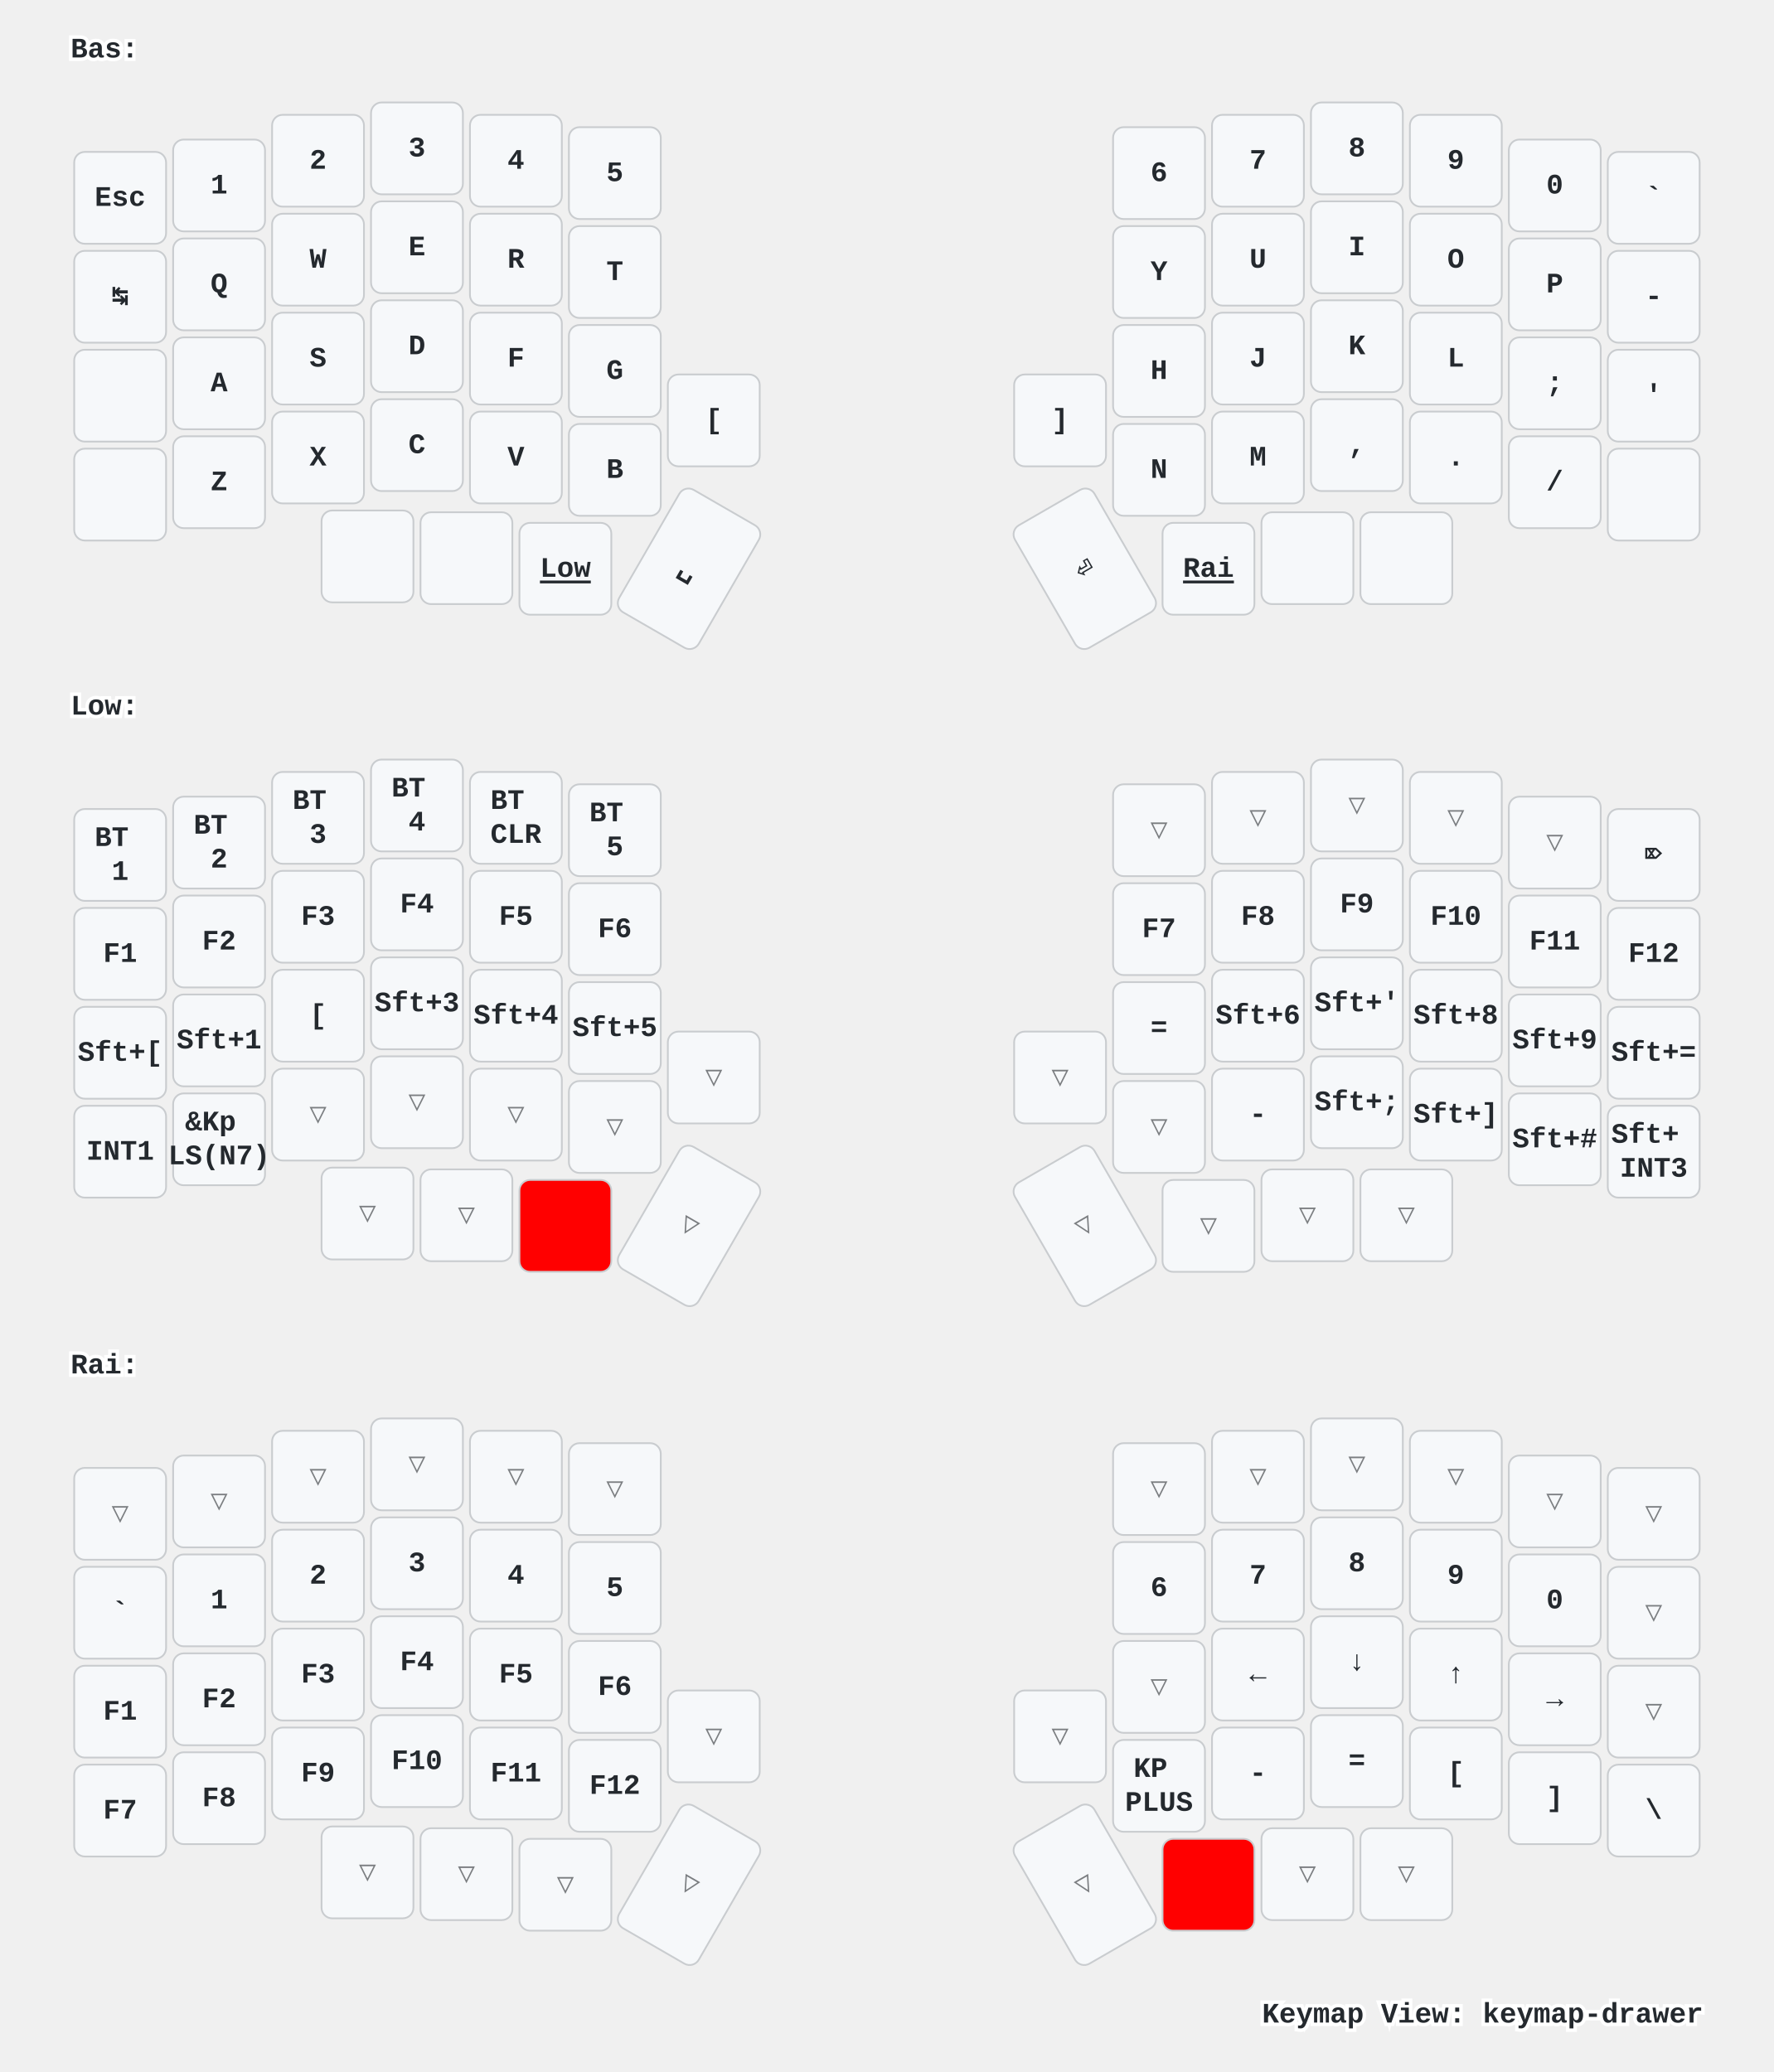
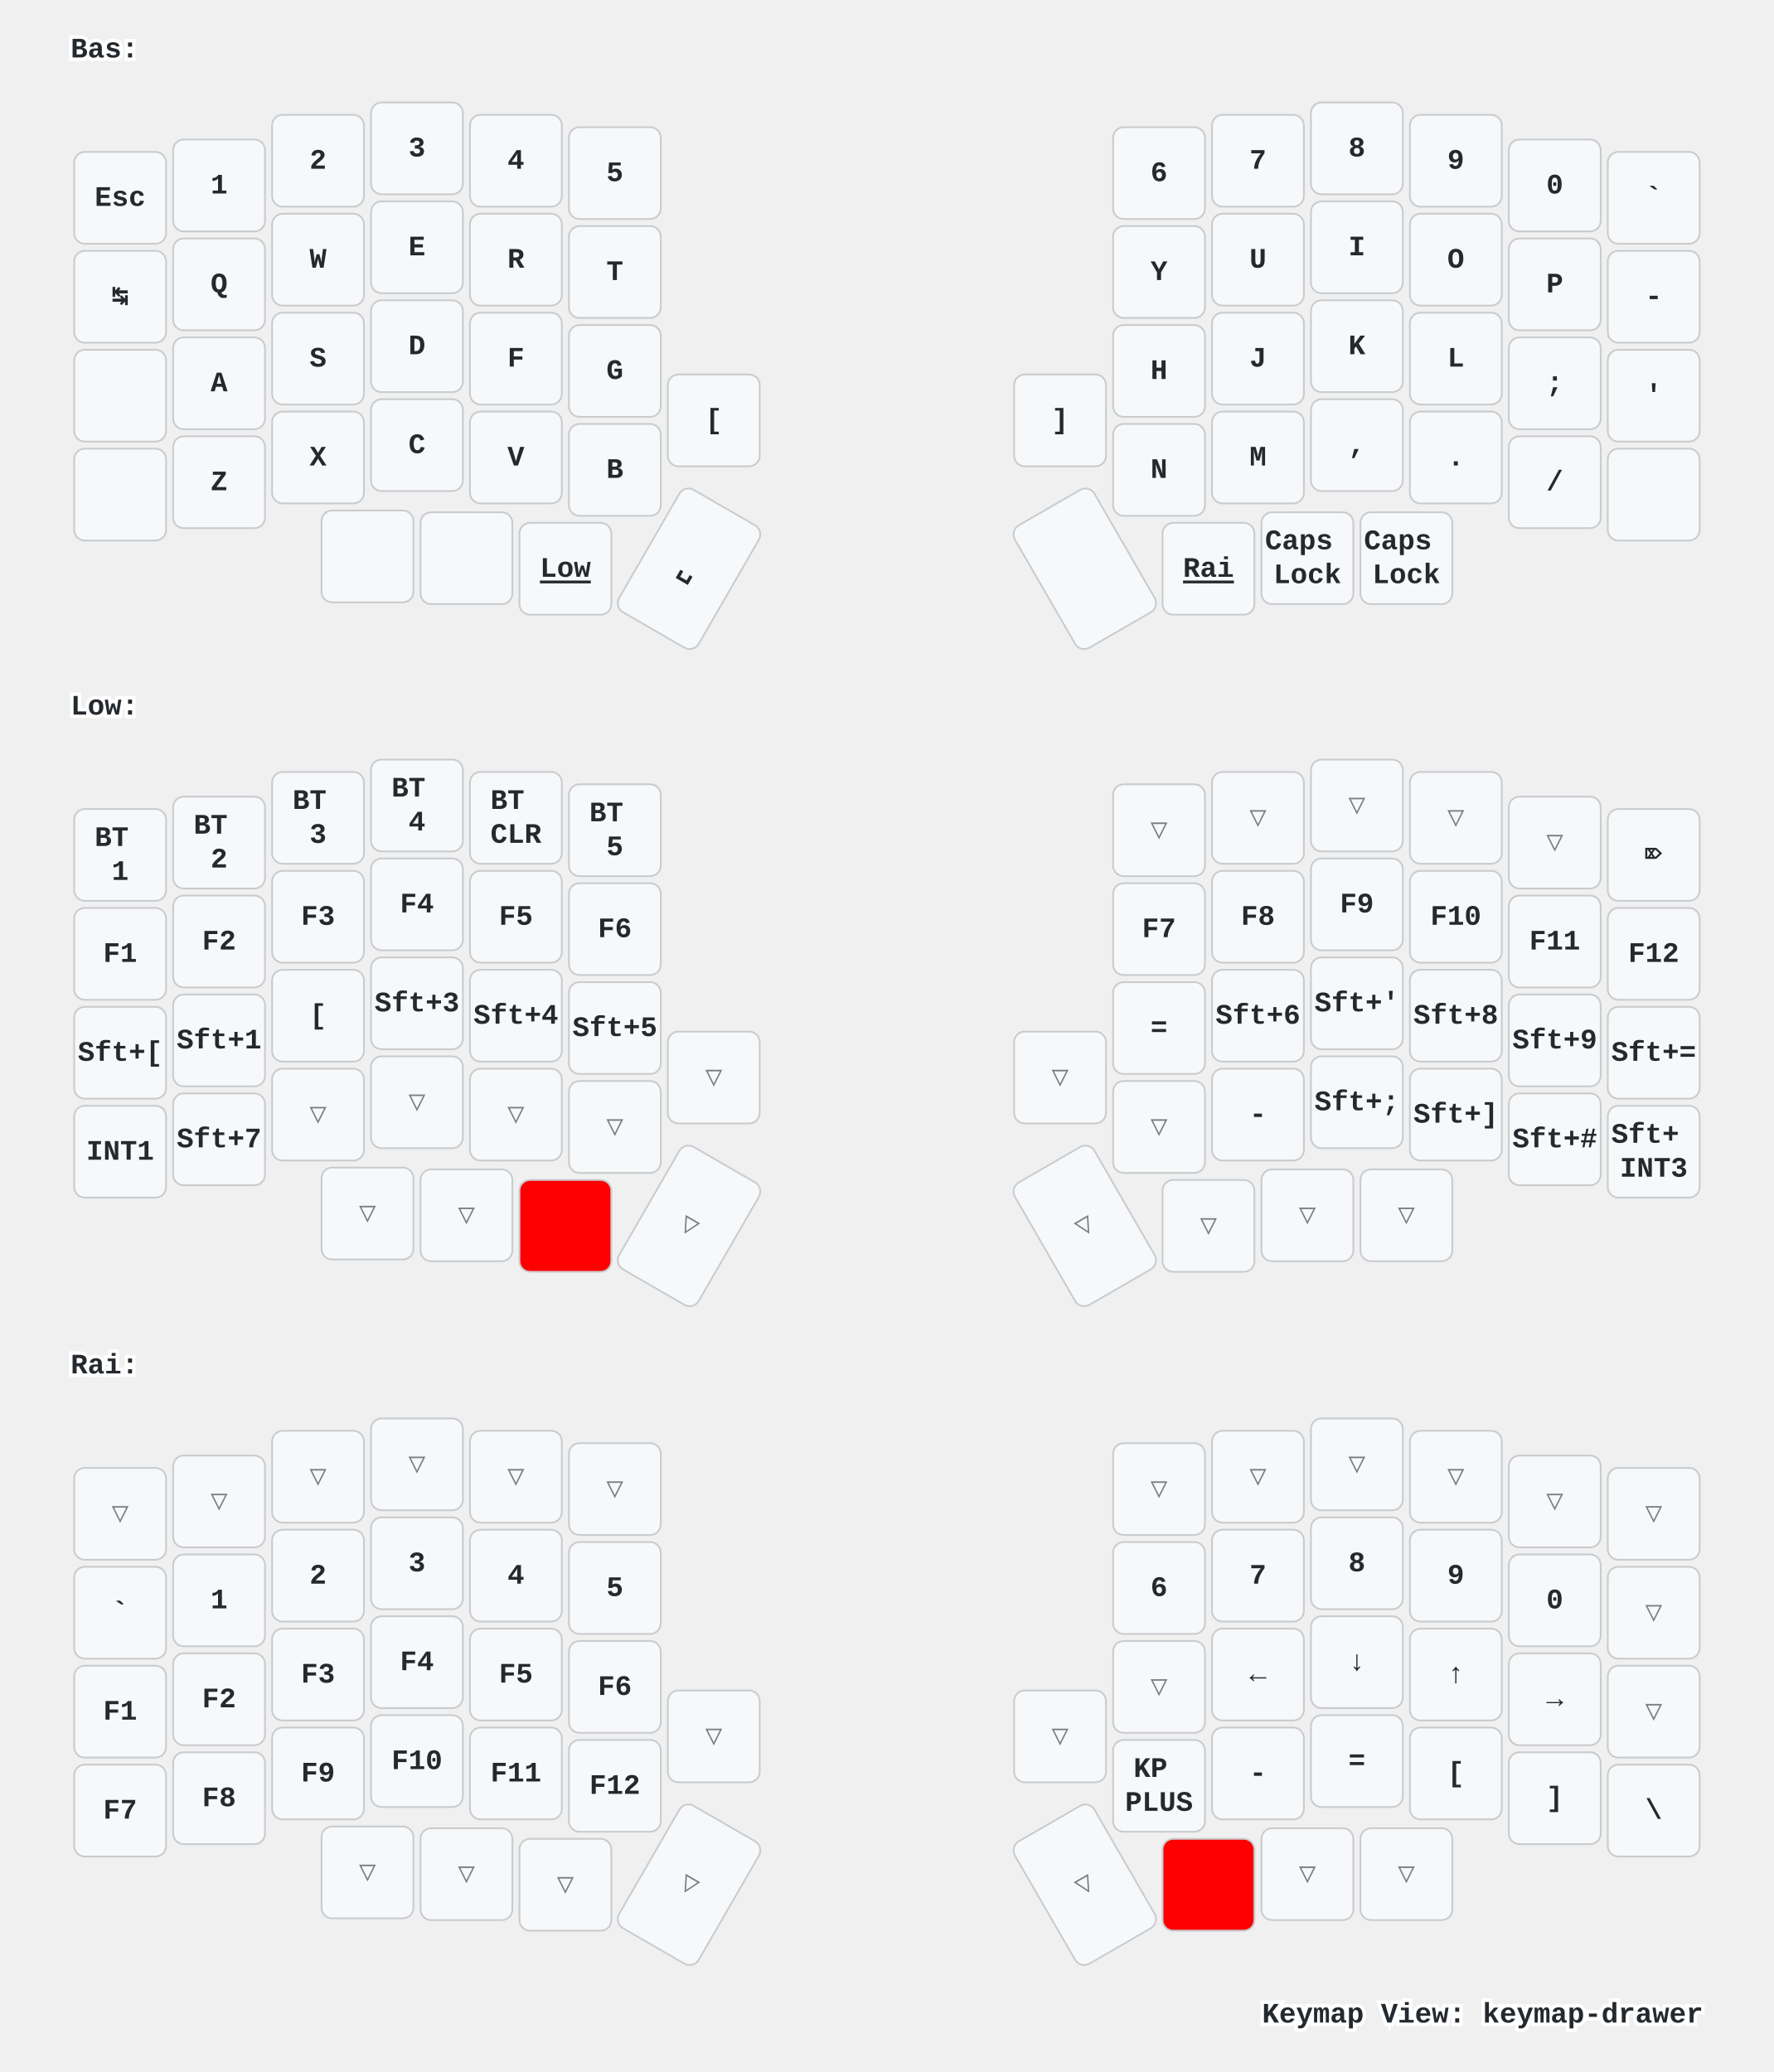
<svg xmlns="http://www.w3.org/2000/svg" xmlns:xlink="http://www.w3.org/1999/xlink" width="1004" height="1173" viewBox="0 0 1004 1173" class="keymap">
  <defs>/* start glyphs */
<svg id="mdi:apple-keyboard-command">
      <svg id="mdi-apple-keyboard-command" viewBox="0 0 24 24">
        <path d="M6,2A4,4 0 0,1 10,6V8H14V6A4,4 0 0,1 18,2A4,4 0 0,1 22,6A4,4 0 0,1 18,10H16V14H18A4,4 0 0,1 22,18A4,4 0 0,1 18,22A4,4 0 0,1 14,18V16H10V18A4,4 0 0,1 6,22A4,4 0 0,1 2,18A4,4 0 0,1 6,14H8V10H6A4,4 0 0,1 2,6A4,4 0 0,1 6,2M16,18A2,2 0 0,0 18,20A2,2 0 0,0 20,18A2,2 0 0,0 18,16H16V18M14,10H10V14H14V10M6,16A2,2 0 0,0 4,18A2,2 0 0,0 6,20A2,2 0 0,0 8,18V16H6M8,6A2,2 0 0,0 6,4A2,2 0 0,0 4,6A2,2 0 0,0 6,8H8V6M18,8A2,2 0 0,0 20,6A2,2 0 0,0 18,4A2,2 0 0,0 16,6V8H18Z" />
      </svg>
    </svg>
    <svg id="mdi:apple-keyboard-control">
      <svg id="mdi-apple-keyboard-control" viewBox="0 0 24 24">
        <path d="M19.78,11.78L18.36,13.19L12,6.83L5.64,13.19L4.22,11.78L12,4L19.78,11.78Z" />
      </svg>
    </svg>
    <svg id="mdi:apple-keyboard-option">
      <svg id="mdi-apple-keyboard-option" viewBox="0 0 24 24">
        <path d="M3,4H9.11L16.15,18H21V20H14.88L7.84,6H3V4M14,4H21V6H14V4Z" />
      </svg>
    </svg>
    <svg id="mdi:apple-keyboard-shift">
      <svg id="mdi-apple-keyboard-shift" viewBox="0 0 24 24">
        <path d="M15,18V12H17.17L12,6.83L6.83,12H9V18H15M12,4L22,14H17V20H7V14H2L12,4Z" />
      </svg>
    </svg>
-     <svg id="mdi:backspace-outline">
-       <svg id="mdi-backspace-outline" viewBox="0 0 24 24">
-         <path d="M19,15.59L17.59,17L14,13.41L10.41,17L9,15.59L12.59,12L9,8.41L10.41,7L14,10.59L17.59,7L19,8.41L15.41,12L19,15.59M22,3A2,2 0 0,1 24,5V19A2,2 0 0,1 22,21H7C6.31,21 5.77,20.64 5.41,20.11L0,12L5.41,3.88C5.77,3.35 6.31,3 7,3H22M22,5H7L2.28,12L7,19H22V5Z" />
-       </svg>
-     </svg>
  </defs>/* end glyphs */
<style>/* inherit to force styles through use tags */
svg path {
    fill: inherit;
}

/* font and background color specifications */
svg.keymap {
    font-family: SFMono-Regular,Consolas,Liberation Mono,Menlo,monospace;
    font-size: 14px;
    font-kerning: normal;
    text-rendering: optimizeLegibility;
    fill: #24292e;
}

/* default key styling */
rect.key {
    fill: #f6f8fa;
}

rect.key, rect.combo {
    stroke: #c9cccf;
    stroke-width: 1;
}

/* default key side styling, only used is draw_key_sides is set */
rect.side {
    filter: brightness(90%);
}

/* color accent for combo boxes */
rect.combo, rect.combo-separate {
    fill: #cdf;
}

/* color accent for held keys */
rect.held, rect.combo.held {
    fill: #fdd;
}

/* color accent for ghost (optional) keys */
rect.ghost, rect.combo.ghost {
    stroke-dasharray: 4, 4;
    stroke-width: 2;
}

text {
    text-anchor: middle;
    dominant-baseline: middle;
}

/* styling for layer labels */
text.label {
    font-weight: bold;
    text-anchor: start;
    stroke: white;
    stroke-width: 4;
    paint-order: stroke;
}

/* styling for optional footer */
text.footer {
    text-anchor: end;
    dominant-baseline: auto;
    stroke: white;
    stroke-width: 4;
    paint-order: stroke;
}

/* styling for combo tap, and key non-tap label text */
text.combo, text.hold, text.shifted, text.left, text.right {
    font-size: 11px;
}

text.hold {
    text-anchor: middle;
    dominant-baseline: auto;
}

text.shifted {
    text-anchor: middle;
    dominant-baseline: hanging;
}

text.left {
    text-anchor: start;
}

text.right {
    text-anchor: end;
}

text.layer-activator {
    text-decoration: underline;
}

/* styling for hold/shifted label text in combo box */
text.combo.hold, text.combo.shifted, text.combo.left, text.combo.right {
    font-size: 8px;
}

/* lighter symbol for transparent keys */
text.trans {
    fill: #7b7e81;
}

/* styling for combo dendrons */
path.combo {
    stroke-width: 1;
    stroke: gray;
    fill: none;
}

/* Start Tabler Icons Cleanup */
/* cannot use height/width with glyphs */
.icon-tabler &gt; path {
    fill: inherit;
    stroke: inherit;
    stroke-width: 2;
}
/* hide tabler's default box */
.icon-tabler &gt; path[stroke="none"][fill="none"] {
    visibility: hidden;
}
/* End Tabler Icons Cleanup */

/* For default sytles, see https://github.com/caksoylar/keymap-drawer/blob/main/keymap_drawer/config.py#L85 */

svg.keymap {
  font-family: Ubuntu Mono, Inconsolata, Consolas, Liberation Mono, Menlo, monospace;
  font-size: 16px;
  font-weight: bold;
  text-rendering: optimizeLegibility;
}

/* Color accent for held keys
red = #f00
green = #0f0
blue = #00f
yellow = #ff0
cyan = #0ff
magenta = #f0f
white = #fff
black = #000
grey = #888
light grey = #ccc
#ffc
*/
rect.held, rect.combo.held {
    fill: #f00;
}

/* Technique borrowed and extended from https://github.com/englmaxi/zmk-config/blob/master/keymap-drawer/config.yaml */
.sym_sub_text.tap {
  translate: -5px 2px;
  font-size: 20px;
}
.sym_sub_text.shifted {
  translate: 10px 13px;
  font-size: 10px;
  opacity: 1.0;
}
.combo.sym_sub_text.tap {
  translate: -1px 1px;
}
.combo.sym_sub_text.shifted {
  translate: 7px 5px;
  font-size: 10px;
  opacity: 1.0;
}

/* Toggle */
.toggle.shifted {
  translate: -10px 12px;
}

.toggle.hold {
  translate: 13px -23px;
}

/* Variant for tap-dances */
.tap_dance.tap {
  translate: -7px 0px;
  font-size: 12px;
}
.tap_dance.shifted {
  translate: 7px 17px;
  font-size: 12px;
  opacity: 1.0;
}

/* Variant for symbol next to symbol */
.sym_by_sym.tap {
  translate: -6px 0px;
}
.sym_by_sym.shifted {
  translate: 10px 12px;
  opacity: 1.0;
}

.combo.sym_by_sym.tap {
  translate: -35px 0px;
}
.combo.sym_by_sym.shifted {
  translate: 35px 20px;
  opacity: 1.0;
}

.combo.sym_by_sym.hold {
  visibility: hidden;
}

/* hide hold box for combo sym_by_sym */
.combo.sym_by_sym.hold &gt; path[stroke="none"][fill="none"] {
  visibility: hidden;
}
</style>
  <g transform="translate(40, 0)" class="layer-Bas">
    <text x="0" y="28" class="label" id="Bas">Bas:</text>
    <g transform="translate(0, 56)">
      <g transform="translate(28, 56)" class="key keypos-0">
        <rect rx="6" ry="6" x="-26" y="-26" width="52" height="52" class="key" />
        <text x="0" y="0" class="key tap">Esc</text>
      </g>
      <g transform="translate(84, 49)" class="key keypos-1">
        <rect rx="6" ry="6" x="-26" y="-26" width="52" height="52" class="key" />
        <text x="0" y="0" class="key tap">1</text>
      </g>
      <g transform="translate(140, 35)" class="key keypos-2">
        <rect rx="6" ry="6" x="-26" y="-26" width="52" height="52" class="key" />
        <text x="0" y="0" class="key tap">2</text>
      </g>
      <g transform="translate(196, 28)" class="key keypos-3">
        <rect rx="6" ry="6" x="-26" y="-26" width="52" height="52" class="key" />
        <text x="0" y="0" class="key tap">3</text>
      </g>
      <g transform="translate(252, 35)" class="key keypos-4">
        <rect rx="6" ry="6" x="-26" y="-26" width="52" height="52" class="key" />
        <text x="0" y="0" class="key tap">4</text>
      </g>
      <g transform="translate(308, 42)" class="key keypos-5">
        <rect rx="6" ry="6" x="-26" y="-26" width="52" height="52" class="key" />
        <text x="0" y="0" class="key tap">5</text>
      </g>
      <g transform="translate(616, 42)" class="key keypos-6">
        <rect rx="6" ry="6" x="-26" y="-26" width="52" height="52" class="key" />
        <text x="0" y="0" class="key tap">6</text>
      </g>
      <g transform="translate(672, 35)" class="key keypos-7">
        <rect rx="6" ry="6" x="-26" y="-26" width="52" height="52" class="key" />
        <text x="0" y="0" class="key tap">7</text>
      </g>
      <g transform="translate(728, 28)" class="key keypos-8">
        <rect rx="6" ry="6" x="-26" y="-26" width="52" height="52" class="key" />
        <text x="0" y="0" class="key tap">8</text>
      </g>
      <g transform="translate(784, 35)" class="key keypos-9">
        <rect rx="6" ry="6" x="-26" y="-26" width="52" height="52" class="key" />
        <text x="0" y="0" class="key tap">9</text>
      </g>
      <g transform="translate(840, 49)" class="key keypos-10">
        <rect rx="6" ry="6" x="-26" y="-26" width="52" height="52" class="key" />
        <text x="0" y="0" class="key tap">0</text>
      </g>
      <g transform="translate(896, 56)" class="key keypos-11">
        <rect rx="6" ry="6" x="-26" y="-26" width="52" height="52" class="key" />
        <text x="0" y="0" class="key tap">`</text>
      </g>
      <g transform="translate(28, 112)" class="key keypos-12">
        <rect rx="6" ry="6" x="-26" y="-26" width="52" height="52" class="key" />
        <text x="0" y="0" class="key tap">↹</text>
      </g>
      <g transform="translate(84, 105)" class="key keypos-13">
        <rect rx="6" ry="6" x="-26" y="-26" width="52" height="52" class="key" />
        <text x="0" y="0" class="key tap">Q</text>
      </g>
      <g transform="translate(140, 91)" class="key keypos-14">
        <rect rx="6" ry="6" x="-26" y="-26" width="52" height="52" class="key" />
        <text x="0" y="0" class="key tap">W</text>
      </g>
      <g transform="translate(196, 84)" class="key keypos-15">
        <rect rx="6" ry="6" x="-26" y="-26" width="52" height="52" class="key" />
        <text x="0" y="0" class="key tap">E</text>
      </g>
      <g transform="translate(252, 91)" class="key keypos-16">
        <rect rx="6" ry="6" x="-26" y="-26" width="52" height="52" class="key" />
        <text x="0" y="0" class="key tap">R</text>
      </g>
      <g transform="translate(308, 98)" class="key keypos-17">
        <rect rx="6" ry="6" x="-26" y="-26" width="52" height="52" class="key" />
        <text x="0" y="0" class="key tap">T</text>
      </g>
      <g transform="translate(616, 98)" class="key keypos-18">
        <rect rx="6" ry="6" x="-26" y="-26" width="52" height="52" class="key" />
        <text x="0" y="0" class="key tap">Y</text>
      </g>
      <g transform="translate(672, 91)" class="key keypos-19">
        <rect rx="6" ry="6" x="-26" y="-26" width="52" height="52" class="key" />
        <text x="0" y="0" class="key tap">U</text>
      </g>
      <g transform="translate(728, 84)" class="key keypos-20">
        <rect rx="6" ry="6" x="-26" y="-26" width="52" height="52" class="key" />
        <text x="0" y="0" class="key tap">I</text>
      </g>
      <g transform="translate(784, 91)" class="key keypos-21">
        <rect rx="6" ry="6" x="-26" y="-26" width="52" height="52" class="key" />
        <text x="0" y="0" class="key tap">O</text>
      </g>
      <g transform="translate(840, 105)" class="key keypos-22">
        <rect rx="6" ry="6" x="-26" y="-26" width="52" height="52" class="key" />
        <text x="0" y="0" class="key tap">P</text>
      </g>
      <g transform="translate(896, 112)" class="key keypos-23">
        <rect rx="6" ry="6" x="-26" y="-26" width="52" height="52" class="key" />
        <text x="0" y="0" class="key tap">-</text>
      </g>
      <g transform="translate(28, 168)" class="key keypos-24">
        <rect rx="6" ry="6" x="-26" y="-26" width="52" height="52" class="key" />
        <use href="#mdi:apple-keyboard-control" xlink:href="#mdi:apple-keyboard-control" x="-9" y="-9" height="18" width="18.0" class="key tap glyph mdi:apple-keyboard-control" />
      </g>
      <g transform="translate(84, 161)" class="key keypos-25">
        <rect rx="6" ry="6" x="-26" y="-26" width="52" height="52" class="key" />
        <text x="0" y="0" class="key tap">A</text>
      </g>
      <g transform="translate(140, 147)" class="key keypos-26">
        <rect rx="6" ry="6" x="-26" y="-26" width="52" height="52" class="key" />
        <text x="0" y="0" class="key tap">S</text>
      </g>
      <g transform="translate(196, 140)" class="key keypos-27">
        <rect rx="6" ry="6" x="-26" y="-26" width="52" height="52" class="key" />
        <text x="0" y="0" class="key tap">D</text>
      </g>
      <g transform="translate(252, 147)" class="key keypos-28">
        <rect rx="6" ry="6" x="-26" y="-26" width="52" height="52" class="key" />
        <text x="0" y="0" class="key tap">F</text>
      </g>
      <g transform="translate(308, 154)" class="key keypos-29">
        <rect rx="6" ry="6" x="-26" y="-26" width="52" height="52" class="key" />
        <text x="0" y="0" class="key tap">G</text>
      </g>
      <g transform="translate(616, 154)" class="key keypos-30">
        <rect rx="6" ry="6" x="-26" y="-26" width="52" height="52" class="key" />
        <text x="0" y="0" class="key tap">H</text>
      </g>
      <g transform="translate(672, 147)" class="key keypos-31">
        <rect rx="6" ry="6" x="-26" y="-26" width="52" height="52" class="key" />
        <text x="0" y="0" class="key tap">J</text>
      </g>
      <g transform="translate(728, 140)" class="key keypos-32">
        <rect rx="6" ry="6" x="-26" y="-26" width="52" height="52" class="key" />
        <text x="0" y="0" class="key tap">K</text>
      </g>
      <g transform="translate(784, 147)" class="key keypos-33">
        <rect rx="6" ry="6" x="-26" y="-26" width="52" height="52" class="key" />
        <text x="0" y="0" class="key tap">L</text>
      </g>
      <g transform="translate(840, 161)" class="key keypos-34">
        <rect rx="6" ry="6" x="-26" y="-26" width="52" height="52" class="key" />
        <text x="0" y="0" class="key tap">;</text>
      </g>
      <g transform="translate(896, 168)" class="key keypos-35">
        <rect rx="6" ry="6" x="-26" y="-26" width="52" height="52" class="key" />
        <text x="0" y="0" class="key tap">'</text>
      </g>
      <g transform="translate(28, 224)" class="key keypos-36">
        <rect rx="6" ry="6" x="-26" y="-26" width="52" height="52" class="key" />
        <use href="#mdi:apple-keyboard-shift" xlink:href="#mdi:apple-keyboard-shift" x="-9" y="-9" height="18" width="18.0" class="key tap glyph mdi:apple-keyboard-shift" />
      </g>
      <g transform="translate(84, 217)" class="key keypos-37">
        <rect rx="6" ry="6" x="-26" y="-26" width="52" height="52" class="key" />
        <text x="0" y="0" class="key tap">Z</text>
      </g>
      <g transform="translate(140, 203)" class="key keypos-38">
        <rect rx="6" ry="6" x="-26" y="-26" width="52" height="52" class="key" />
        <text x="0" y="0" class="key tap">X</text>
      </g>
      <g transform="translate(196, 196)" class="key keypos-39">
        <rect rx="6" ry="6" x="-26" y="-26" width="52" height="52" class="key" />
        <text x="0" y="0" class="key tap">C</text>
      </g>
      <g transform="translate(252, 203)" class="key keypos-40">
        <rect rx="6" ry="6" x="-26" y="-26" width="52" height="52" class="key" />
        <text x="0" y="0" class="key tap">V</text>
      </g>
      <g transform="translate(308, 210)" class="key keypos-41">
        <rect rx="6" ry="6" x="-26" y="-26" width="52" height="52" class="key" />
        <text x="0" y="0" class="key tap">B</text>
      </g>
      <g transform="translate(364, 182)" class="key keypos-42">
        <rect rx="6" ry="6" x="-26" y="-26" width="52" height="52" class="key" />
        <text x="0" y="0" class="key tap">[</text>
      </g>
      <g transform="translate(560, 182)" class="key keypos-43">
        <rect rx="6" ry="6" x="-26" y="-26" width="52" height="52" class="key" />
        <text x="0" y="0" class="key tap">]</text>
      </g>
      <g transform="translate(616, 210)" class="key keypos-44">
        <rect rx="6" ry="6" x="-26" y="-26" width="52" height="52" class="key" />
        <text x="0" y="0" class="key tap">N</text>
      </g>
      <g transform="translate(672, 203)" class="key keypos-45">
        <rect rx="6" ry="6" x="-26" y="-26" width="52" height="52" class="key" />
        <text x="0" y="0" class="key tap">M</text>
      </g>
      <g transform="translate(728, 196)" class="key keypos-46">
        <rect rx="6" ry="6" x="-26" y="-26" width="52" height="52" class="key" />
        <text x="0" y="0" class="key tap">,</text>
      </g>
      <g transform="translate(784, 203)" class="key keypos-47">
        <rect rx="6" ry="6" x="-26" y="-26" width="52" height="52" class="key" />
        <text x="0" y="0" class="key tap">.</text>
      </g>
      <g transform="translate(840, 217)" class="key keypos-48">
        <rect rx="6" ry="6" x="-26" y="-26" width="52" height="52" class="key" />
        <text x="0" y="0" class="key tap">/</text>
      </g>
      <g transform="translate(896, 224)" class="key keypos-49">
        <rect rx="6" ry="6" x="-26" y="-26" width="52" height="52" class="key" />
        <use href="#mdi:apple-keyboard-shift" xlink:href="#mdi:apple-keyboard-shift" x="-9" y="-9" height="18" width="18.0" class="key tap glyph mdi:apple-keyboard-shift" />
      </g>
      <g transform="translate(168, 259)" class="key keypos-50">
        <rect rx="6" ry="6" x="-26" y="-26" width="52" height="52" class="key" />
        <use href="#mdi:apple-keyboard-option" xlink:href="#mdi:apple-keyboard-option" x="-9" y="-9" height="18" width="18.0" class="key tap glyph mdi:apple-keyboard-option" />
      </g>
      <g transform="translate(224, 260)" class="key keypos-51">
        <rect rx="6" ry="6" x="-26" y="-26" width="52" height="52" class="key" />
        <use href="#mdi:apple-keyboard-command" xlink:href="#mdi:apple-keyboard-command" x="-9" y="-9" height="18" width="18.0" class="key tap glyph mdi:apple-keyboard-command" />
      </g>
      <g transform="translate(280, 266)" class="key keypos-52">
        <rect rx="6" ry="6" x="-26" y="-26" width="52" height="52" class="key" />
        <a href="#Low">
          <text x="0" y="0" class="key tap layer-activator">Low</text>
        </a>
      </g>
      <g transform="translate(350, 266) rotate(30.0)" class="key keypos-53">
        <rect rx="6" ry="6" x="-26" y="-40" width="52" height="80" class="key" />
        <text x="0" y="0" class="key tap">␣</text>
      </g>
      <g transform="translate(574, 266) rotate(-30.0)" class="key keypos-54">
        <rect rx="6" ry="6" x="-26" y="-40" width="52" height="80" class="key" />
-         <text x="0" y="0" class="key tap">⏎</text>
+         <use href="#mdi:apple-keyboard-shift" xlink:href="#mdi:apple-keyboard-shift" x="-9" y="-9" height="18" width="18.0" class="key tap glyph mdi:apple-keyboard-shift" />
      </g>
      <g transform="translate(644, 266)" class="key keypos-55">
        <rect rx="6" ry="6" x="-26" y="-26" width="52" height="52" class="key" />
        <a href="#Rai">
          <text x="0" y="0" class="key tap layer-activator">Rai</text>
        </a>
      </g>
      <g transform="translate(700, 260)" class="key keypos-56">
        <rect rx="6" ry="6" x="-26" y="-26" width="52" height="52" class="key" />
-         <use href="#mdi:backspace-outline" xlink:href="#mdi:backspace-outline" x="-9" y="-9" height="18" width="18.0" class="key tap glyph mdi:backspace-outline" />
+         <text x="0" y="0" class="key tap">
+           <tspan x="0" dy="-0.6em">Caps</tspan>
+           <tspan x="0" dy="1.2em">Lock</tspan>
+         </text>
      </g>
      <g transform="translate(756, 260)" class="key keypos-57">
        <rect rx="6" ry="6" x="-26" y="-26" width="52" height="52" class="key" />
-         <use href="#mdi:apple-keyboard-command" xlink:href="#mdi:apple-keyboard-command" x="-9" y="-9" height="18" width="18.0" class="key tap glyph mdi:apple-keyboard-command" />
+         <text x="0" y="0" class="key tap">
+           <tspan x="0" dy="-0.6em">Caps</tspan>
+           <tspan x="0" dy="1.2em">Lock</tspan>
+         </text>
      </g>
    </g>
  </g>
  <g transform="translate(40, 372)" class="layer-Low">
    <text x="0" y="28" class="label" id="Low">Low:</text>
    <g transform="translate(0, 56)">
      <g transform="translate(28, 56)" class="key keypos-0">
        <rect rx="6" ry="6" x="-26" y="-26" width="52" height="52" class="key" />
        <text x="0" y="0" class="key tap">
          <tspan x="0" dy="-0.6em">BT</tspan>
          <tspan x="0" dy="1.2em">1</tspan>
        </text>
      </g>
      <g transform="translate(84, 49)" class="key keypos-1">
        <rect rx="6" ry="6" x="-26" y="-26" width="52" height="52" class="key" />
        <text x="0" y="0" class="key tap">
          <tspan x="0" dy="-0.6em">BT</tspan>
          <tspan x="0" dy="1.2em">2</tspan>
        </text>
      </g>
      <g transform="translate(140, 35)" class="key keypos-2">
        <rect rx="6" ry="6" x="-26" y="-26" width="52" height="52" class="key" />
        <text x="0" y="0" class="key tap">
          <tspan x="0" dy="-0.6em">BT</tspan>
          <tspan x="0" dy="1.2em">3</tspan>
        </text>
      </g>
      <g transform="translate(196, 28)" class="key keypos-3">
        <rect rx="6" ry="6" x="-26" y="-26" width="52" height="52" class="key" />
        <text x="0" y="0" class="key tap">
          <tspan x="0" dy="-0.6em">BT</tspan>
          <tspan x="0" dy="1.2em">4</tspan>
        </text>
      </g>
      <g transform="translate(252, 35)" class="key keypos-4">
        <rect rx="6" ry="6" x="-26" y="-26" width="52" height="52" class="key" />
        <text x="0" y="0" class="key tap">
          <tspan x="0" dy="-0.6em">BT</tspan>
          <tspan x="0" dy="1.2em">CLR</tspan>
        </text>
      </g>
      <g transform="translate(308, 42)" class="key keypos-5">
        <rect rx="6" ry="6" x="-26" y="-26" width="52" height="52" class="key" />
        <text x="0" y="0" class="key tap">
          <tspan x="0" dy="-0.6em">BT</tspan>
          <tspan x="0" dy="1.2em">5</tspan>
        </text>
      </g>
      <g transform="translate(616, 42)" class="key trans keypos-6">
        <rect rx="6" ry="6" x="-26" y="-26" width="52" height="52" class="key trans" />
        <text x="0" y="0" class="key trans tap">▽</text>
      </g>
      <g transform="translate(672, 35)" class="key trans keypos-7">
        <rect rx="6" ry="6" x="-26" y="-26" width="52" height="52" class="key trans" />
        <text x="0" y="0" class="key trans tap">▽</text>
      </g>
      <g transform="translate(728, 28)" class="key trans keypos-8">
        <rect rx="6" ry="6" x="-26" y="-26" width="52" height="52" class="key trans" />
        <text x="0" y="0" class="key trans tap">▽</text>
      </g>
      <g transform="translate(784, 35)" class="key trans keypos-9">
        <rect rx="6" ry="6" x="-26" y="-26" width="52" height="52" class="key trans" />
        <text x="0" y="0" class="key trans tap">▽</text>
      </g>
      <g transform="translate(840, 49)" class="key trans keypos-10">
        <rect rx="6" ry="6" x="-26" y="-26" width="52" height="52" class="key trans" />
        <text x="0" y="0" class="key trans tap">▽</text>
      </g>
      <g transform="translate(896, 56)" class="key keypos-11">
        <rect rx="6" ry="6" x="-26" y="-26" width="52" height="52" class="key" />
        <text x="0" y="0" class="key tap">⌦</text>
      </g>
      <g transform="translate(28, 112)" class="key keypos-12">
        <rect rx="6" ry="6" x="-26" y="-26" width="52" height="52" class="key" />
        <text x="0" y="0" class="key tap">F1</text>
      </g>
      <g transform="translate(84, 105)" class="key keypos-13">
        <rect rx="6" ry="6" x="-26" y="-26" width="52" height="52" class="key" />
        <text x="0" y="0" class="key tap">F2</text>
      </g>
      <g transform="translate(140, 91)" class="key keypos-14">
        <rect rx="6" ry="6" x="-26" y="-26" width="52" height="52" class="key" />
        <text x="0" y="0" class="key tap">F3</text>
      </g>
      <g transform="translate(196, 84)" class="key keypos-15">
        <rect rx="6" ry="6" x="-26" y="-26" width="52" height="52" class="key" />
        <text x="0" y="0" class="key tap">F4</text>
      </g>
      <g transform="translate(252, 91)" class="key keypos-16">
        <rect rx="6" ry="6" x="-26" y="-26" width="52" height="52" class="key" />
        <text x="0" y="0" class="key tap">F5</text>
      </g>
      <g transform="translate(308, 98)" class="key keypos-17">
        <rect rx="6" ry="6" x="-26" y="-26" width="52" height="52" class="key" />
        <text x="0" y="0" class="key tap">F6</text>
      </g>
      <g transform="translate(616, 98)" class="key keypos-18">
        <rect rx="6" ry="6" x="-26" y="-26" width="52" height="52" class="key" />
        <text x="0" y="0" class="key tap">F7</text>
      </g>
      <g transform="translate(672, 91)" class="key keypos-19">
        <rect rx="6" ry="6" x="-26" y="-26" width="52" height="52" class="key" />
        <text x="0" y="0" class="key tap">F8</text>
      </g>
      <g transform="translate(728, 84)" class="key keypos-20">
        <rect rx="6" ry="6" x="-26" y="-26" width="52" height="52" class="key" />
        <text x="0" y="0" class="key tap">F9</text>
      </g>
      <g transform="translate(784, 91)" class="key keypos-21">
        <rect rx="6" ry="6" x="-26" y="-26" width="52" height="52" class="key" />
        <text x="0" y="0" class="key tap">F10</text>
      </g>
      <g transform="translate(840, 105)" class="key keypos-22">
        <rect rx="6" ry="6" x="-26" y="-26" width="52" height="52" class="key" />
        <text x="0" y="0" class="key tap">F11</text>
      </g>
      <g transform="translate(896, 112)" class="key keypos-23">
        <rect rx="6" ry="6" x="-26" y="-26" width="52" height="52" class="key" />
        <text x="0" y="0" class="key tap">F12</text>
      </g>
      <g transform="translate(28, 168)" class="key keypos-24">
        <rect rx="6" ry="6" x="-26" y="-26" width="52" height="52" class="key" />
        <text x="0" y="0" class="key tap">Sft+[</text>
      </g>
      <g transform="translate(84, 161)" class="key keypos-25">
        <rect rx="6" ry="6" x="-26" y="-26" width="52" height="52" class="key" />
        <text x="0" y="0" class="key tap">Sft+1</text>
      </g>
      <g transform="translate(140, 147)" class="key keypos-26">
        <rect rx="6" ry="6" x="-26" y="-26" width="52" height="52" class="key" />
        <text x="0" y="0" class="key tap">[</text>
      </g>
      <g transform="translate(196, 140)" class="key keypos-27">
        <rect rx="6" ry="6" x="-26" y="-26" width="52" height="52" class="key" />
        <text x="0" y="0" class="key tap">Sft+3</text>
      </g>
      <g transform="translate(252, 147)" class="key keypos-28">
        <rect rx="6" ry="6" x="-26" y="-26" width="52" height="52" class="key" />
        <text x="0" y="0" class="key tap">Sft+4</text>
      </g>
      <g transform="translate(308, 154)" class="key keypos-29">
        <rect rx="6" ry="6" x="-26" y="-26" width="52" height="52" class="key" />
        <text x="0" y="0" class="key tap">Sft+5</text>
      </g>
      <g transform="translate(616, 154)" class="key keypos-30">
        <rect rx="6" ry="6" x="-26" y="-26" width="52" height="52" class="key" />
        <text x="0" y="0" class="key tap">=</text>
      </g>
      <g transform="translate(672, 147)" class="key keypos-31">
        <rect rx="6" ry="6" x="-26" y="-26" width="52" height="52" class="key" />
        <text x="0" y="0" class="key tap">Sft+6</text>
      </g>
      <g transform="translate(728, 140)" class="key keypos-32">
        <rect rx="6" ry="6" x="-26" y="-26" width="52" height="52" class="key" />
        <text x="0" y="0" class="key tap">Sft+'</text>
      </g>
      <g transform="translate(784, 147)" class="key keypos-33">
        <rect rx="6" ry="6" x="-26" y="-26" width="52" height="52" class="key" />
        <text x="0" y="0" class="key tap">Sft+8</text>
      </g>
      <g transform="translate(840, 161)" class="key keypos-34">
        <rect rx="6" ry="6" x="-26" y="-26" width="52" height="52" class="key" />
        <text x="0" y="0" class="key tap">Sft+9</text>
      </g>
      <g transform="translate(896, 168)" class="key keypos-35">
        <rect rx="6" ry="6" x="-26" y="-26" width="52" height="52" class="key" />
        <text x="0" y="0" class="key tap">Sft+=</text>
      </g>
      <g transform="translate(28, 224)" class="key keypos-36">
        <rect rx="6" ry="6" x="-26" y="-26" width="52" height="52" class="key" />
        <text x="0" y="0" class="key tap">INT1</text>
      </g>
      <g transform="translate(84, 217)" class="key keypos-37">
        <rect rx="6" ry="6" x="-26" y="-26" width="52" height="52" class="key" />
-         <text x="0" y="0" class="key tap">
-           <tspan x="0" dy="-0.6em">&amp;Kp</tspan>
-           <tspan x="0" dy="1.2em">LS(N7)</tspan>
-         </text>
+         <text x="0" y="0" class="key tap">Sft+7</text>
      </g>
      <g transform="translate(140, 203)" class="key trans keypos-38">
        <rect rx="6" ry="6" x="-26" y="-26" width="52" height="52" class="key trans" />
        <text x="0" y="0" class="key trans tap">▽</text>
      </g>
      <g transform="translate(196, 196)" class="key trans keypos-39">
        <rect rx="6" ry="6" x="-26" y="-26" width="52" height="52" class="key trans" />
        <text x="0" y="0" class="key trans tap">▽</text>
      </g>
      <g transform="translate(252, 203)" class="key trans keypos-40">
        <rect rx="6" ry="6" x="-26" y="-26" width="52" height="52" class="key trans" />
        <text x="0" y="0" class="key trans tap">▽</text>
      </g>
      <g transform="translate(308, 210)" class="key trans keypos-41">
        <rect rx="6" ry="6" x="-26" y="-26" width="52" height="52" class="key trans" />
        <text x="0" y="0" class="key trans tap">▽</text>
      </g>
      <g transform="translate(364, 182)" class="key trans keypos-42">
        <rect rx="6" ry="6" x="-26" y="-26" width="52" height="52" class="key trans" />
        <text x="0" y="0" class="key trans tap">▽</text>
      </g>
      <g transform="translate(560, 182)" class="key trans keypos-43">
        <rect rx="6" ry="6" x="-26" y="-26" width="52" height="52" class="key trans" />
        <text x="0" y="0" class="key trans tap">▽</text>
      </g>
      <g transform="translate(616, 210)" class="key trans keypos-44">
        <rect rx="6" ry="6" x="-26" y="-26" width="52" height="52" class="key trans" />
        <text x="0" y="0" class="key trans tap">▽</text>
      </g>
      <g transform="translate(672, 203)" class="key keypos-45">
        <rect rx="6" ry="6" x="-26" y="-26" width="52" height="52" class="key" />
        <text x="0" y="0" class="key tap">-</text>
      </g>
      <g transform="translate(728, 196)" class="key keypos-46">
        <rect rx="6" ry="6" x="-26" y="-26" width="52" height="52" class="key" />
        <text x="0" y="0" class="key tap">Sft+;</text>
      </g>
      <g transform="translate(784, 203)" class="key keypos-47">
        <rect rx="6" ry="6" x="-26" y="-26" width="52" height="52" class="key" />
        <text x="0" y="0" class="key tap">Sft+]</text>
      </g>
      <g transform="translate(840, 217)" class="key keypos-48">
        <rect rx="6" ry="6" x="-26" y="-26" width="52" height="52" class="key" />
        <text x="0" y="0" class="key tap">Sft+#</text>
      </g>
      <g transform="translate(896, 224)" class="key keypos-49">
        <rect rx="6" ry="6" x="-26" y="-26" width="52" height="52" class="key" />
        <text x="0" y="0" class="key tap">
          <tspan x="0" dy="-0.6em">Sft+</tspan>
          <tspan x="0" dy="1.2em">INT3</tspan>
        </text>
      </g>
      <g transform="translate(168, 259)" class="key trans keypos-50">
        <rect rx="6" ry="6" x="-26" y="-26" width="52" height="52" class="key trans" />
        <text x="0" y="0" class="key trans tap">▽</text>
      </g>
      <g transform="translate(224, 260)" class="key trans keypos-51">
        <rect rx="6" ry="6" x="-26" y="-26" width="52" height="52" class="key trans" />
        <text x="0" y="0" class="key trans tap">▽</text>
      </g>
      <g transform="translate(280, 266)" class="key held keypos-52">
        <rect rx="6" ry="6" x="-26" y="-26" width="52" height="52" class="key held" />
      </g>
      <g transform="translate(350, 266) rotate(30.0)" class="key trans keypos-53">
        <rect rx="6" ry="6" x="-26" y="-40" width="52" height="80" class="key trans" />
        <text x="0" y="0" class="key trans tap">▽</text>
      </g>
      <g transform="translate(574, 266) rotate(-30.0)" class="key trans keypos-54">
        <rect rx="6" ry="6" x="-26" y="-40" width="52" height="80" class="key trans" />
        <text x="0" y="0" class="key trans tap">▽</text>
      </g>
      <g transform="translate(644, 266)" class="key trans keypos-55">
        <rect rx="6" ry="6" x="-26" y="-26" width="52" height="52" class="key trans" />
        <text x="0" y="0" class="key trans tap">▽</text>
      </g>
      <g transform="translate(700, 260)" class="key trans keypos-56">
        <rect rx="6" ry="6" x="-26" y="-26" width="52" height="52" class="key trans" />
        <text x="0" y="0" class="key trans tap">▽</text>
      </g>
      <g transform="translate(756, 260)" class="key trans keypos-57">
        <rect rx="6" ry="6" x="-26" y="-26" width="52" height="52" class="key trans" />
        <text x="0" y="0" class="key trans tap">▽</text>
      </g>
    </g>
  </g>
  <g transform="translate(40, 745)" class="layer-Rai">
    <text x="0" y="28" class="label" id="Rai">Rai:</text>
    <g transform="translate(0, 56)">
      <g transform="translate(28, 56)" class="key trans keypos-0">
        <rect rx="6" ry="6" x="-26" y="-26" width="52" height="52" class="key trans" />
        <text x="0" y="0" class="key trans tap">▽</text>
      </g>
      <g transform="translate(84, 49)" class="key trans keypos-1">
        <rect rx="6" ry="6" x="-26" y="-26" width="52" height="52" class="key trans" />
        <text x="0" y="0" class="key trans tap">▽</text>
      </g>
      <g transform="translate(140, 35)" class="key trans keypos-2">
        <rect rx="6" ry="6" x="-26" y="-26" width="52" height="52" class="key trans" />
        <text x="0" y="0" class="key trans tap">▽</text>
      </g>
      <g transform="translate(196, 28)" class="key trans keypos-3">
        <rect rx="6" ry="6" x="-26" y="-26" width="52" height="52" class="key trans" />
        <text x="0" y="0" class="key trans tap">▽</text>
      </g>
      <g transform="translate(252, 35)" class="key trans keypos-4">
        <rect rx="6" ry="6" x="-26" y="-26" width="52" height="52" class="key trans" />
        <text x="0" y="0" class="key trans tap">▽</text>
      </g>
      <g transform="translate(308, 42)" class="key trans keypos-5">
        <rect rx="6" ry="6" x="-26" y="-26" width="52" height="52" class="key trans" />
        <text x="0" y="0" class="key trans tap">▽</text>
      </g>
      <g transform="translate(616, 42)" class="key trans keypos-6">
        <rect rx="6" ry="6" x="-26" y="-26" width="52" height="52" class="key trans" />
        <text x="0" y="0" class="key trans tap">▽</text>
      </g>
      <g transform="translate(672, 35)" class="key trans keypos-7">
        <rect rx="6" ry="6" x="-26" y="-26" width="52" height="52" class="key trans" />
        <text x="0" y="0" class="key trans tap">▽</text>
      </g>
      <g transform="translate(728, 28)" class="key trans keypos-8">
        <rect rx="6" ry="6" x="-26" y="-26" width="52" height="52" class="key trans" />
        <text x="0" y="0" class="key trans tap">▽</text>
      </g>
      <g transform="translate(784, 35)" class="key trans keypos-9">
        <rect rx="6" ry="6" x="-26" y="-26" width="52" height="52" class="key trans" />
        <text x="0" y="0" class="key trans tap">▽</text>
      </g>
      <g transform="translate(840, 49)" class="key trans keypos-10">
        <rect rx="6" ry="6" x="-26" y="-26" width="52" height="52" class="key trans" />
        <text x="0" y="0" class="key trans tap">▽</text>
      </g>
      <g transform="translate(896, 56)" class="key trans keypos-11">
        <rect rx="6" ry="6" x="-26" y="-26" width="52" height="52" class="key trans" />
        <text x="0" y="0" class="key trans tap">▽</text>
      </g>
      <g transform="translate(28, 112)" class="key keypos-12">
        <rect rx="6" ry="6" x="-26" y="-26" width="52" height="52" class="key" />
        <text x="0" y="0" class="key tap">`</text>
      </g>
      <g transform="translate(84, 105)" class="key keypos-13">
        <rect rx="6" ry="6" x="-26" y="-26" width="52" height="52" class="key" />
        <text x="0" y="0" class="key tap">1</text>
      </g>
      <g transform="translate(140, 91)" class="key keypos-14">
        <rect rx="6" ry="6" x="-26" y="-26" width="52" height="52" class="key" />
        <text x="0" y="0" class="key tap">2</text>
      </g>
      <g transform="translate(196, 84)" class="key keypos-15">
        <rect rx="6" ry="6" x="-26" y="-26" width="52" height="52" class="key" />
        <text x="0" y="0" class="key tap">3</text>
      </g>
      <g transform="translate(252, 91)" class="key keypos-16">
        <rect rx="6" ry="6" x="-26" y="-26" width="52" height="52" class="key" />
        <text x="0" y="0" class="key tap">4</text>
      </g>
      <g transform="translate(308, 98)" class="key keypos-17">
        <rect rx="6" ry="6" x="-26" y="-26" width="52" height="52" class="key" />
        <text x="0" y="0" class="key tap">5</text>
      </g>
      <g transform="translate(616, 98)" class="key keypos-18">
        <rect rx="6" ry="6" x="-26" y="-26" width="52" height="52" class="key" />
        <text x="0" y="0" class="key tap">6</text>
      </g>
      <g transform="translate(672, 91)" class="key keypos-19">
        <rect rx="6" ry="6" x="-26" y="-26" width="52" height="52" class="key" />
        <text x="0" y="0" class="key tap">7</text>
      </g>
      <g transform="translate(728, 84)" class="key keypos-20">
        <rect rx="6" ry="6" x="-26" y="-26" width="52" height="52" class="key" />
        <text x="0" y="0" class="key tap">8</text>
      </g>
      <g transform="translate(784, 91)" class="key keypos-21">
        <rect rx="6" ry="6" x="-26" y="-26" width="52" height="52" class="key" />
        <text x="0" y="0" class="key tap">9</text>
      </g>
      <g transform="translate(840, 105)" class="key keypos-22">
        <rect rx="6" ry="6" x="-26" y="-26" width="52" height="52" class="key" />
        <text x="0" y="0" class="key tap">0</text>
      </g>
      <g transform="translate(896, 112)" class="key trans keypos-23">
        <rect rx="6" ry="6" x="-26" y="-26" width="52" height="52" class="key trans" />
        <text x="0" y="0" class="key trans tap">▽</text>
      </g>
      <g transform="translate(28, 168)" class="key keypos-24">
        <rect rx="6" ry="6" x="-26" y="-26" width="52" height="52" class="key" />
        <text x="0" y="0" class="key tap">F1</text>
      </g>
      <g transform="translate(84, 161)" class="key keypos-25">
        <rect rx="6" ry="6" x="-26" y="-26" width="52" height="52" class="key" />
        <text x="0" y="0" class="key tap">F2</text>
      </g>
      <g transform="translate(140, 147)" class="key keypos-26">
        <rect rx="6" ry="6" x="-26" y="-26" width="52" height="52" class="key" />
        <text x="0" y="0" class="key tap">F3</text>
      </g>
      <g transform="translate(196, 140)" class="key keypos-27">
        <rect rx="6" ry="6" x="-26" y="-26" width="52" height="52" class="key" />
        <text x="0" y="0" class="key tap">F4</text>
      </g>
      <g transform="translate(252, 147)" class="key keypos-28">
        <rect rx="6" ry="6" x="-26" y="-26" width="52" height="52" class="key" />
        <text x="0" y="0" class="key tap">F5</text>
      </g>
      <g transform="translate(308, 154)" class="key keypos-29">
        <rect rx="6" ry="6" x="-26" y="-26" width="52" height="52" class="key" />
        <text x="0" y="0" class="key tap">F6</text>
      </g>
      <g transform="translate(616, 154)" class="key trans keypos-30">
        <rect rx="6" ry="6" x="-26" y="-26" width="52" height="52" class="key trans" />
        <text x="0" y="0" class="key trans tap">▽</text>
      </g>
      <g transform="translate(672, 147)" class="key keypos-31">
        <rect rx="6" ry="6" x="-26" y="-26" width="52" height="52" class="key" />
        <text x="0" y="0" class="key tap">←</text>
      </g>
      <g transform="translate(728, 140)" class="key keypos-32">
        <rect rx="6" ry="6" x="-26" y="-26" width="52" height="52" class="key" />
        <text x="0" y="0" class="key tap">↓</text>
      </g>
      <g transform="translate(784, 147)" class="key keypos-33">
        <rect rx="6" ry="6" x="-26" y="-26" width="52" height="52" class="key" />
        <text x="0" y="0" class="key tap">↑</text>
      </g>
      <g transform="translate(840, 161)" class="key keypos-34">
        <rect rx="6" ry="6" x="-26" y="-26" width="52" height="52" class="key" />
        <text x="0" y="0" class="key tap">→</text>
      </g>
      <g transform="translate(896, 168)" class="key trans keypos-35">
        <rect rx="6" ry="6" x="-26" y="-26" width="52" height="52" class="key trans" />
        <text x="0" y="0" class="key trans tap">▽</text>
      </g>
      <g transform="translate(28, 224)" class="key keypos-36">
        <rect rx="6" ry="6" x="-26" y="-26" width="52" height="52" class="key" />
        <text x="0" y="0" class="key tap">F7</text>
      </g>
      <g transform="translate(84, 217)" class="key keypos-37">
        <rect rx="6" ry="6" x="-26" y="-26" width="52" height="52" class="key" />
        <text x="0" y="0" class="key tap">F8</text>
      </g>
      <g transform="translate(140, 203)" class="key keypos-38">
        <rect rx="6" ry="6" x="-26" y="-26" width="52" height="52" class="key" />
        <text x="0" y="0" class="key tap">F9</text>
      </g>
      <g transform="translate(196, 196)" class="key keypos-39">
        <rect rx="6" ry="6" x="-26" y="-26" width="52" height="52" class="key" />
        <text x="0" y="0" class="key tap">F10</text>
      </g>
      <g transform="translate(252, 203)" class="key keypos-40">
        <rect rx="6" ry="6" x="-26" y="-26" width="52" height="52" class="key" />
        <text x="0" y="0" class="key tap">F11</text>
      </g>
      <g transform="translate(308, 210)" class="key keypos-41">
        <rect rx="6" ry="6" x="-26" y="-26" width="52" height="52" class="key" />
        <text x="0" y="0" class="key tap">F12</text>
      </g>
      <g transform="translate(364, 182)" class="key trans keypos-42">
        <rect rx="6" ry="6" x="-26" y="-26" width="52" height="52" class="key trans" />
        <text x="0" y="0" class="key trans tap">▽</text>
      </g>
      <g transform="translate(560, 182)" class="key trans keypos-43">
        <rect rx="6" ry="6" x="-26" y="-26" width="52" height="52" class="key trans" />
        <text x="0" y="0" class="key trans tap">▽</text>
      </g>
      <g transform="translate(616, 210)" class="key keypos-44">
        <rect rx="6" ry="6" x="-26" y="-26" width="52" height="52" class="key" />
        <text x="0" y="0" class="key tap">
          <tspan x="0" dy="-0.6em">KP</tspan>
          <tspan x="0" dy="1.2em">PLUS</tspan>
        </text>
      </g>
      <g transform="translate(672, 203)" class="key keypos-45">
        <rect rx="6" ry="6" x="-26" y="-26" width="52" height="52" class="key" />
        <text x="0" y="0" class="key tap">-</text>
      </g>
      <g transform="translate(728, 196)" class="key keypos-46">
        <rect rx="6" ry="6" x="-26" y="-26" width="52" height="52" class="key" />
        <text x="0" y="0" class="key tap">=</text>
      </g>
      <g transform="translate(784, 203)" class="key keypos-47">
        <rect rx="6" ry="6" x="-26" y="-26" width="52" height="52" class="key" />
        <text x="0" y="0" class="key tap">[</text>
      </g>
      <g transform="translate(840, 217)" class="key keypos-48">
        <rect rx="6" ry="6" x="-26" y="-26" width="52" height="52" class="key" />
        <text x="0" y="0" class="key tap">]</text>
      </g>
      <g transform="translate(896, 224)" class="key keypos-49">
        <rect rx="6" ry="6" x="-26" y="-26" width="52" height="52" class="key" />
        <text x="0" y="0" class="key tap">\</text>
      </g>
      <g transform="translate(168, 259)" class="key trans keypos-50">
        <rect rx="6" ry="6" x="-26" y="-26" width="52" height="52" class="key trans" />
        <text x="0" y="0" class="key trans tap">▽</text>
      </g>
      <g transform="translate(224, 260)" class="key trans keypos-51">
        <rect rx="6" ry="6" x="-26" y="-26" width="52" height="52" class="key trans" />
        <text x="0" y="0" class="key trans tap">▽</text>
      </g>
      <g transform="translate(280, 266)" class="key trans keypos-52">
        <rect rx="6" ry="6" x="-26" y="-26" width="52" height="52" class="key trans" />
        <text x="0" y="0" class="key trans tap">▽</text>
      </g>
      <g transform="translate(350, 266) rotate(30.0)" class="key trans keypos-53">
        <rect rx="6" ry="6" x="-26" y="-40" width="52" height="80" class="key trans" />
        <text x="0" y="0" class="key trans tap">▽</text>
      </g>
      <g transform="translate(574, 266) rotate(-30.0)" class="key trans keypos-54">
        <rect rx="6" ry="6" x="-26" y="-40" width="52" height="80" class="key trans" />
        <text x="0" y="0" class="key trans tap">▽</text>
      </g>
      <g transform="translate(644, 266)" class="key held keypos-55">
        <rect rx="6" ry="6" x="-26" y="-26" width="52" height="52" class="key held" />
      </g>
      <g transform="translate(700, 260)" class="key trans keypos-56">
        <rect rx="6" ry="6" x="-26" y="-26" width="52" height="52" class="key trans" />
        <text x="0" y="0" class="key trans tap">▽</text>
      </g>
      <g transform="translate(756, 260)" class="key trans keypos-57">
        <rect rx="6" ry="6" x="-26" y="-26" width="52" height="52" class="key trans" />
        <text x="0" y="0" class="key trans tap">▽</text>
      </g>
    </g>
  </g>
  <text x="964.0" y="1145.0" class="footer">Keymap View: <a href="https://github.com/caksoylar/keymap-drawer">keymap-drawer</a>
  </text>
</svg>
